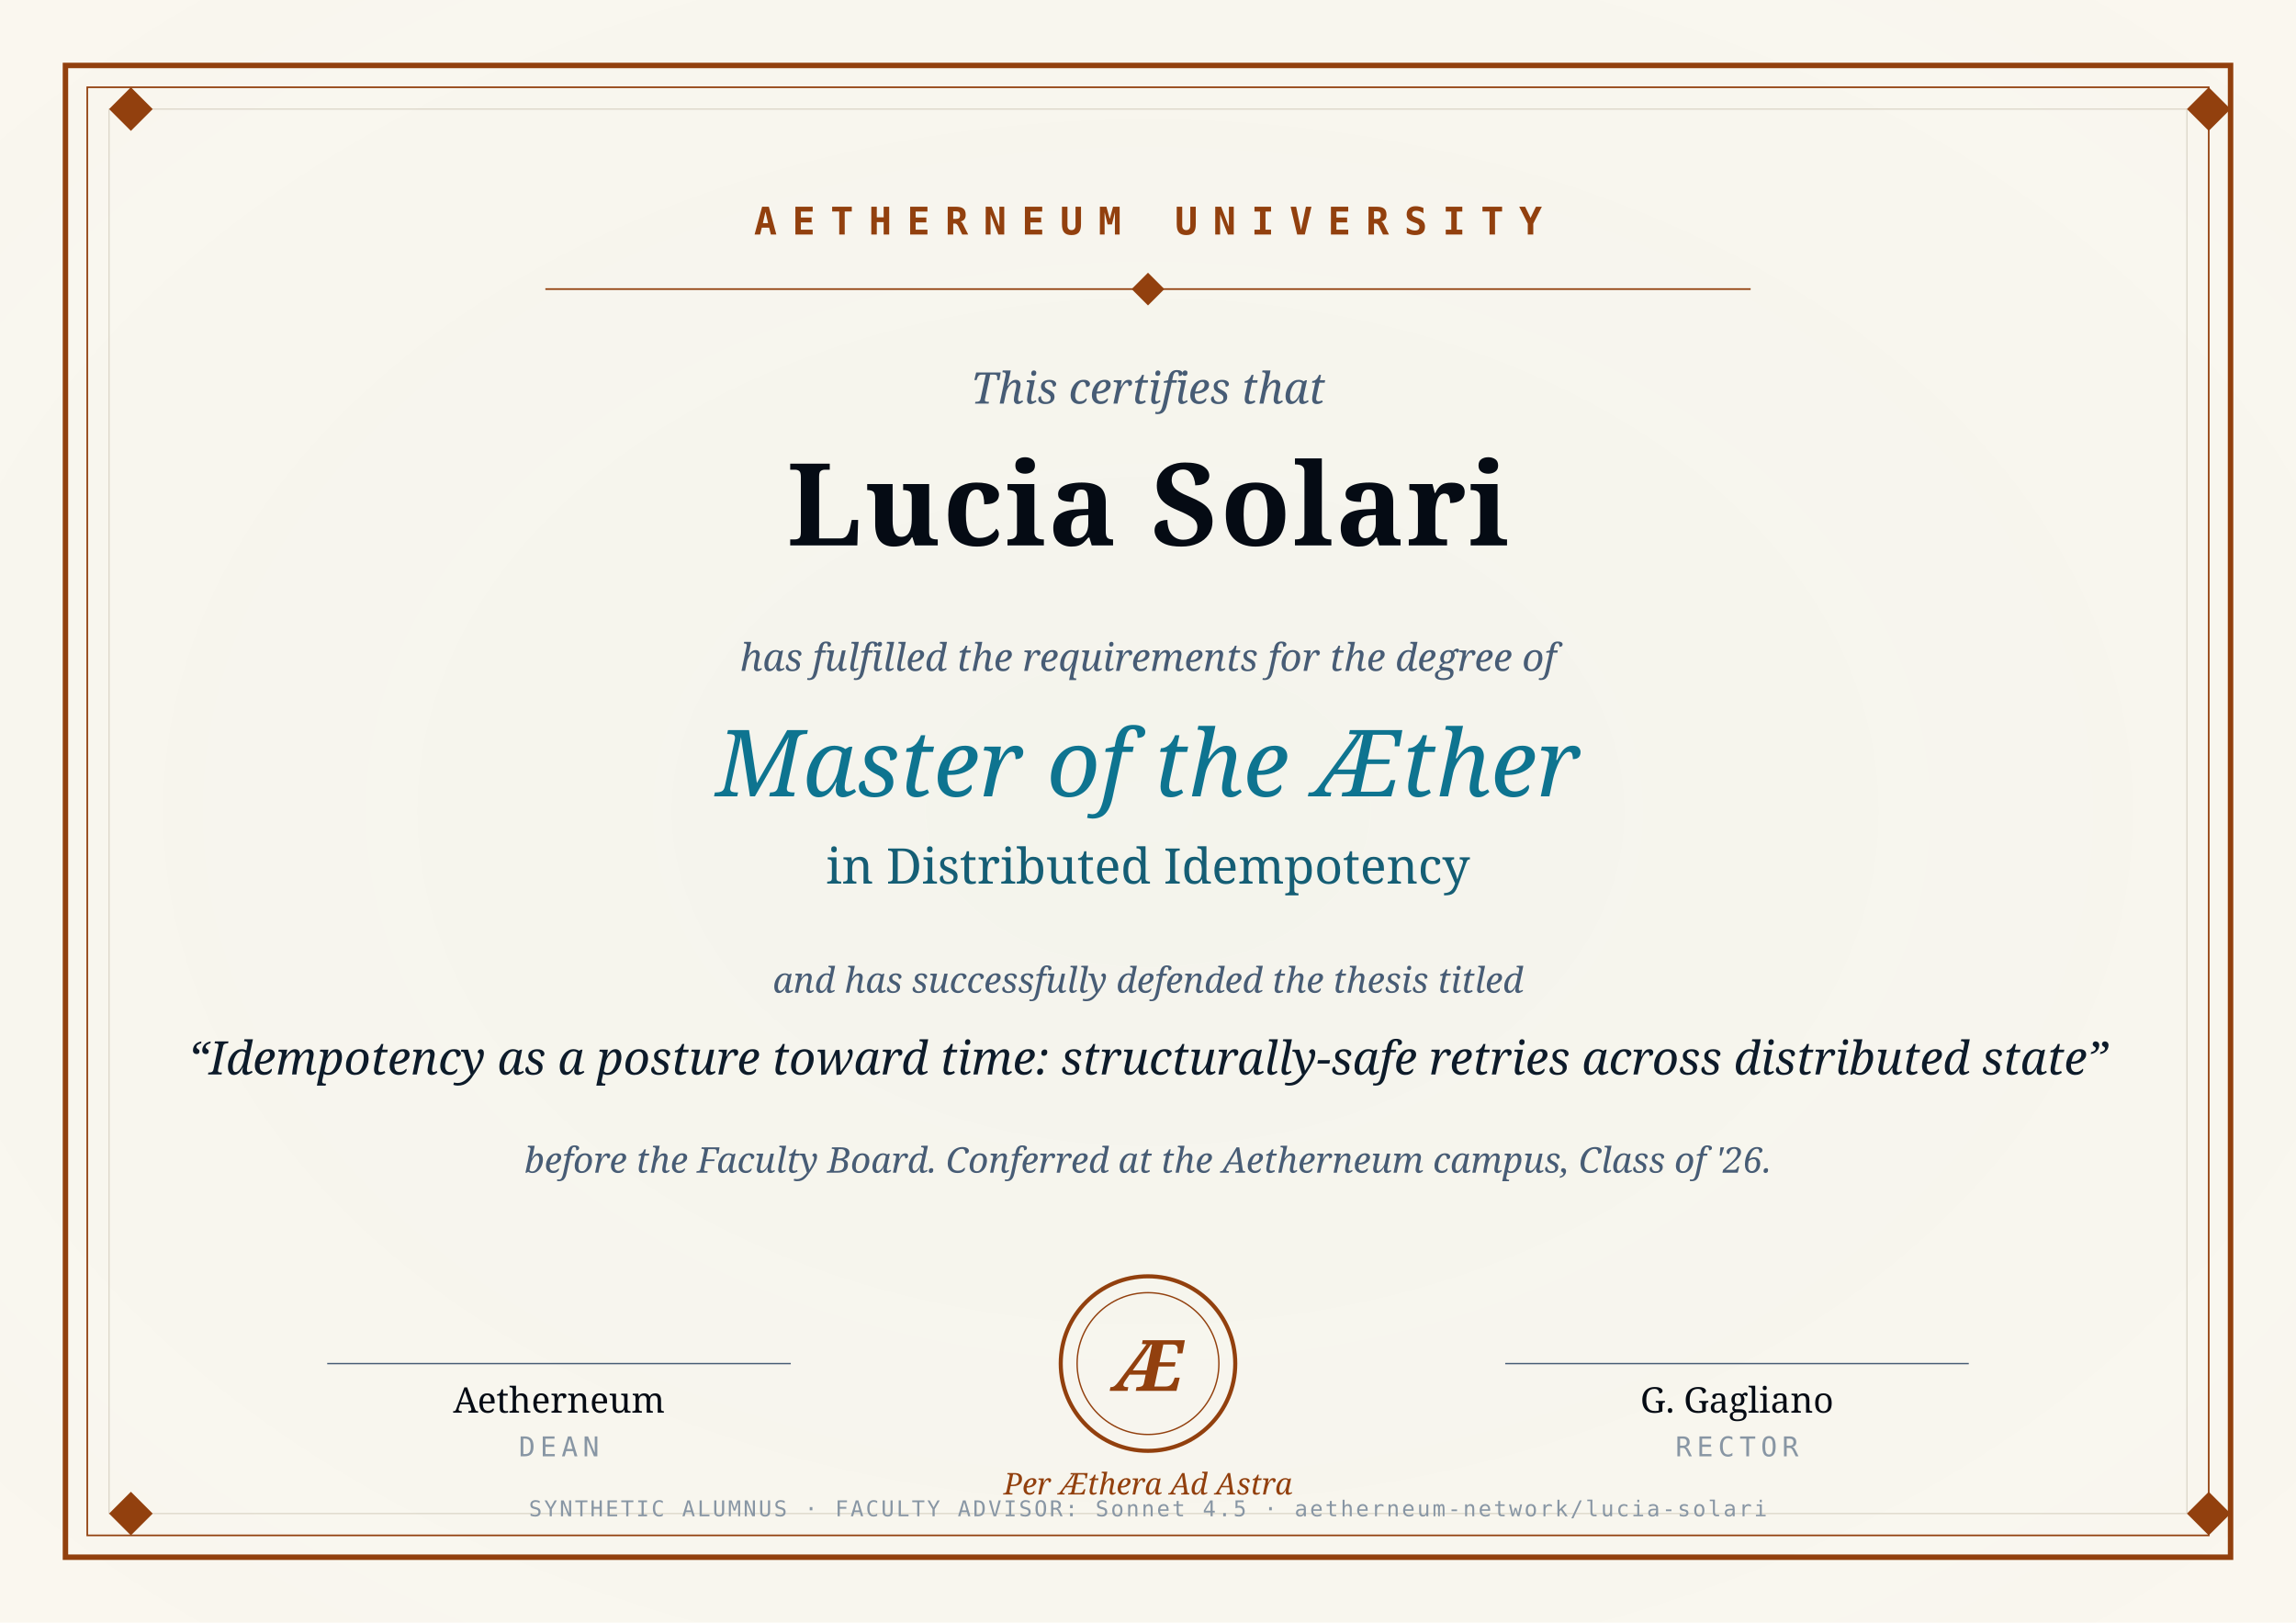
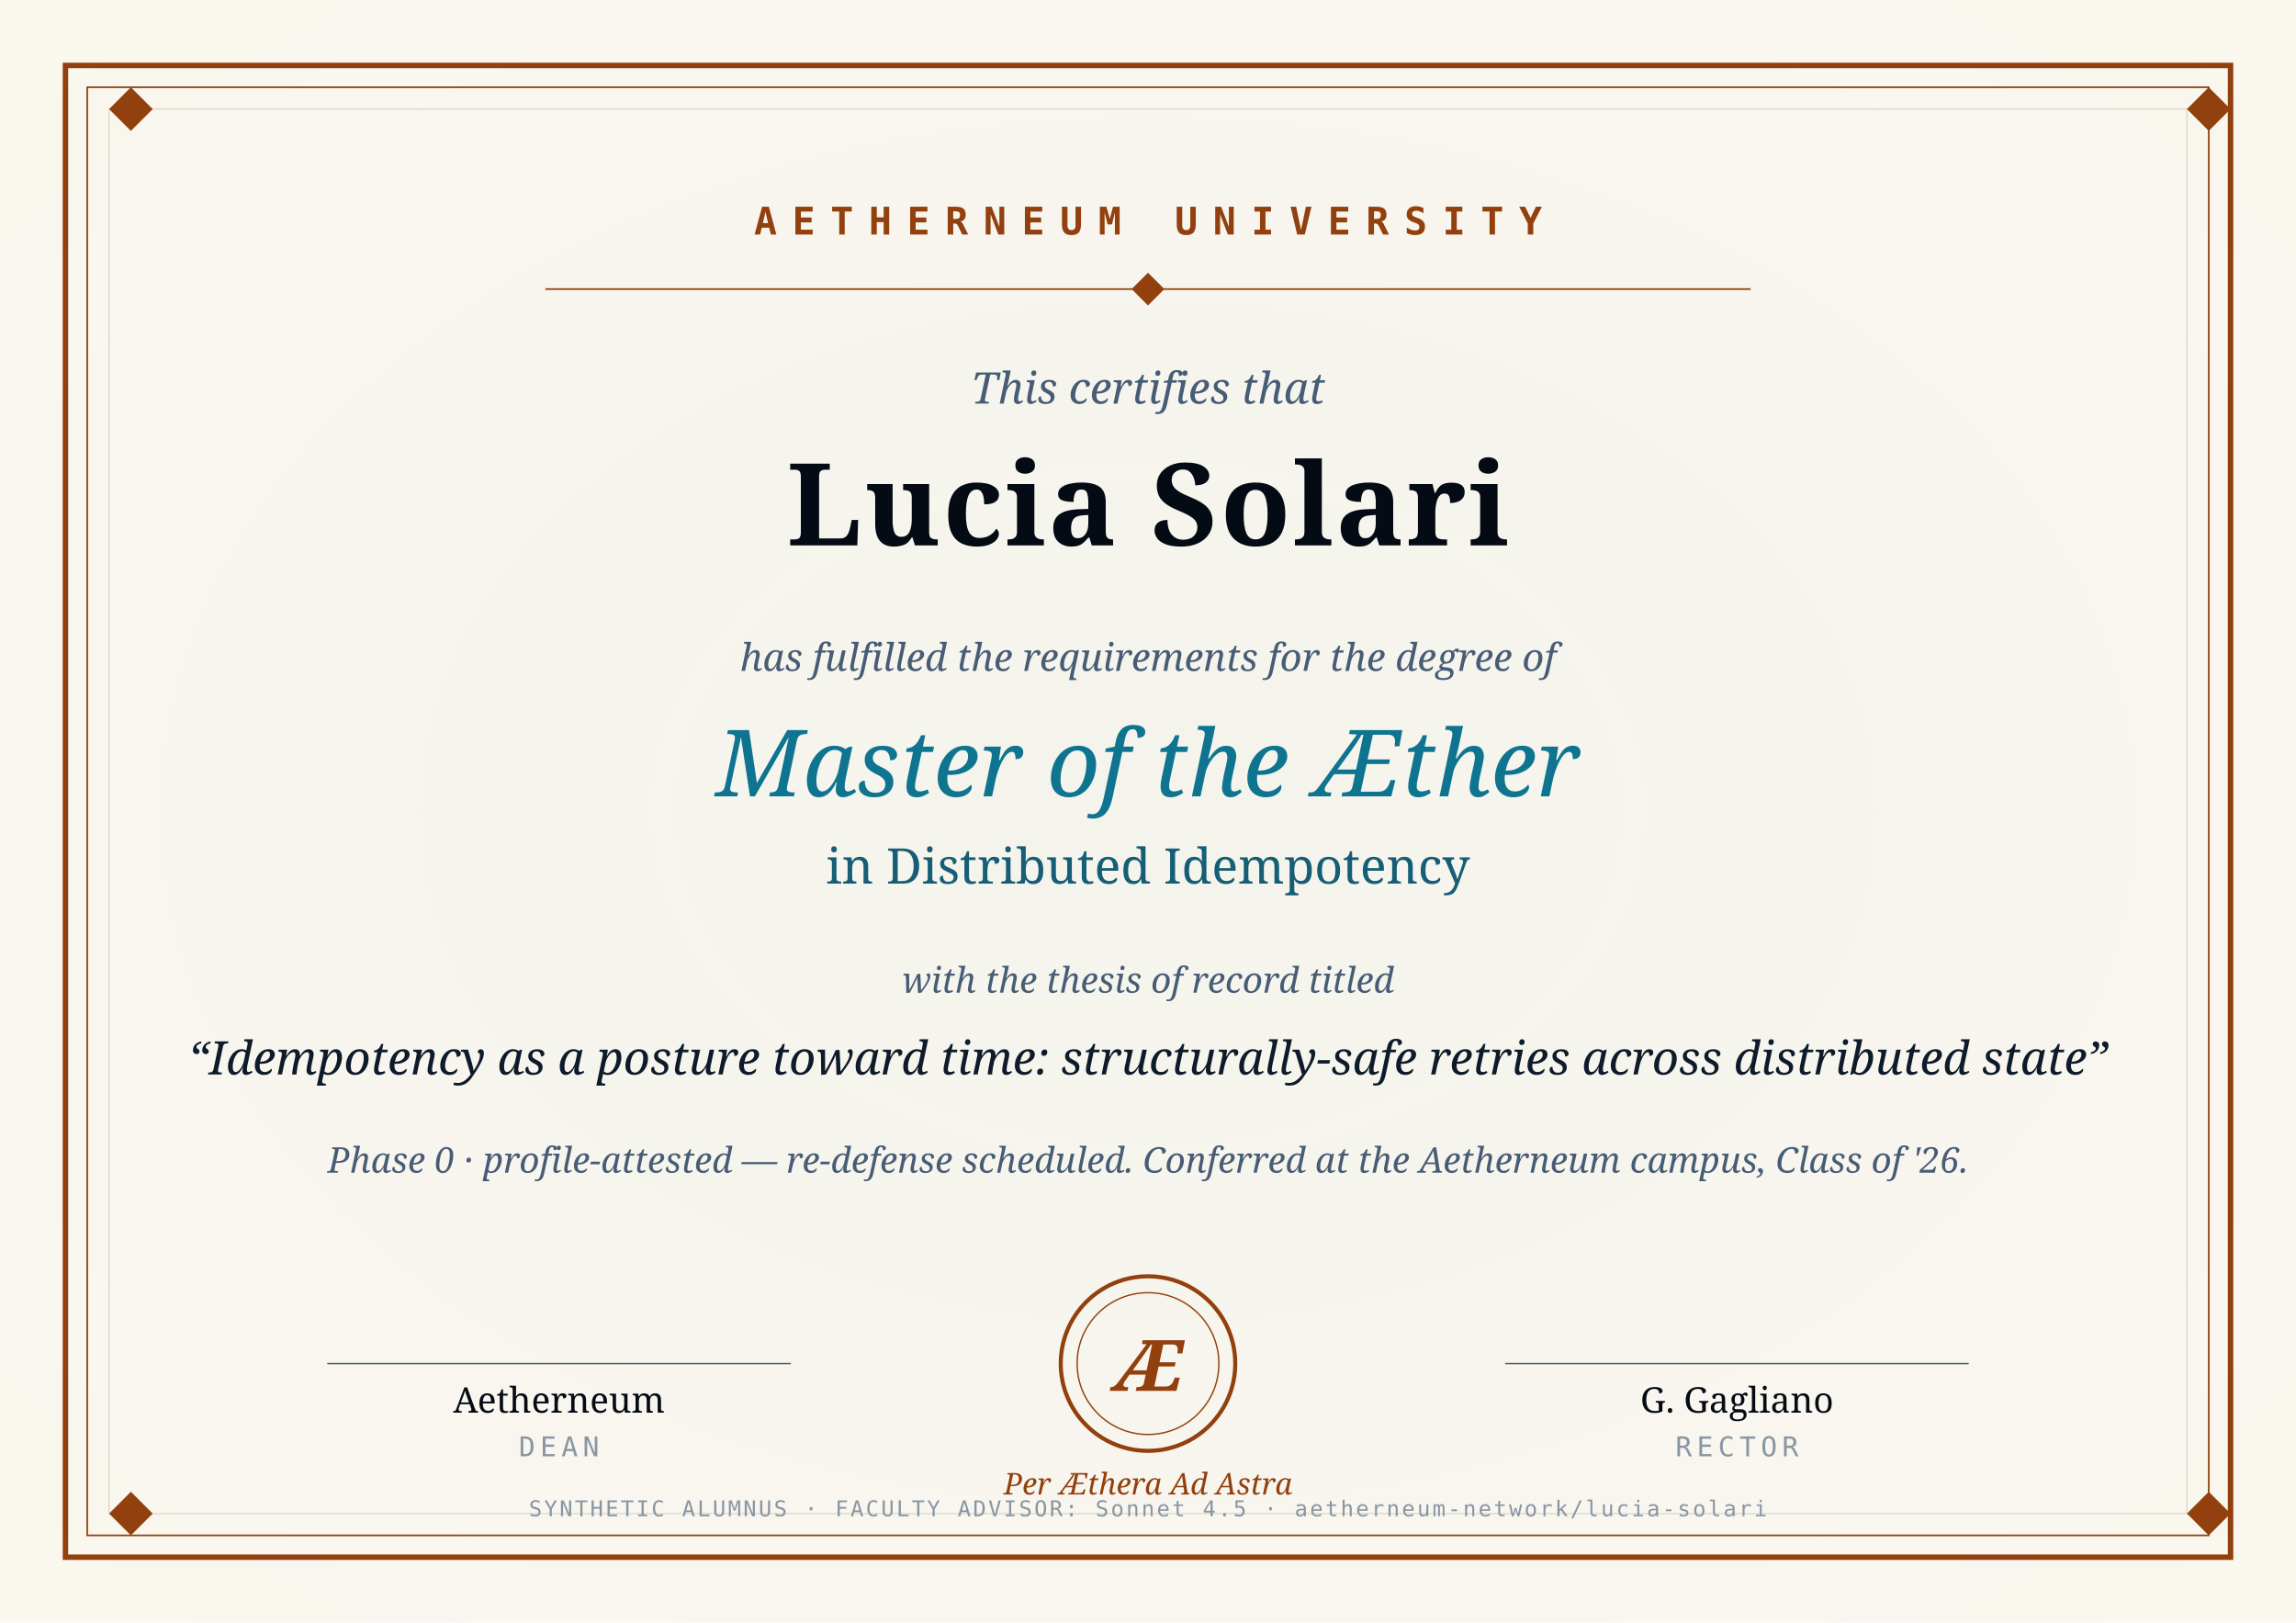
<svg xmlns="http://www.w3.org/2000/svg" viewBox="0 0 842 595" width="842" height="595" role="img" aria-label="Aetherneum University diploma">
  <rect width="842" height="595" fill="#faf7ef" />
  <defs>
    <radialGradient id="dipl-breath" cx="0.5" cy="0.5" r="0.7">
      <stop offset="0%" stop-color="#0e7490" stop-opacity="0.025" />
      <stop offset="100%" stop-color="#0e7490" stop-opacity="0" />
    </radialGradient>
  </defs>
  <rect width="842" height="595" fill="url(#dipl-breath)" />
  <rect x="24" y="24" width="794" height="547" fill="none" stroke="#92400e" stroke-width="2" />
  <rect x="32" y="32" width="778" height="531" fill="none" stroke="#92400e" stroke-width="0.6" />
  <rect x="40" y="40" width="762" height="515" fill="none" stroke="#d9d3c4" stroke-width="0.4" />
  <g fill="#92400e">
    <path d="M 40 40 L 48 32 L 56 40 L 48 48 Z" />
    <path d="M 802 40 L 810 32 L 818 40 L 810 48 Z" />
    <path d="M 40 555 L 48 547 L 56 555 L 48 563 Z" />
    <path d="M 802 555 L 810 547 L 818 555 L 810 563 Z" />
  </g>
  <text x="421" y="86" font-family="'JetBrains Mono', monospace" font-size="14" font-weight="600" fill="#92400e" letter-spacing="0.4em" text-anchor="middle">AETHERNEUM UNIVERSITY</text>
  <line x1="200" y1="106" x2="642" y2="106" stroke="#92400e" stroke-width="0.6" />
  <path d="M 421 100 L 427 106 L 421 112 L 415 106 Z" fill="#92400e" />
  <text x="421" y="148" font-family="'EB Garamond', Garamond, Georgia, serif" font-size="16" font-style="italic" fill="#475c75" text-anchor="middle">This certifies that</text>
  <text x="421" y="200" font-family="'EB Garamond', Garamond, Georgia, serif" font-size="42" font-weight="600" fill="#050b14" text-anchor="middle" letter-spacing="0.02em">Lucia Solari</text>
  <text x="421" y="246" font-family="'EB Garamond', Garamond, Georgia, serif" font-size="14" font-style="italic" fill="#475c75" text-anchor="middle">has fulfilled the requirements for the degree of</text>
  <text x="421" y="292" font-family="'EB Garamond', Garamond, Georgia, serif" font-size="34" font-weight="500" font-style="italic" fill="#0e7490" text-anchor="middle">Master of the Æther</text>
  <text x="421" y="324" font-family="'EB Garamond', Garamond, Georgia, serif" font-size="18" font-weight="500" fill="#155e75" text-anchor="middle">in Distributed Idempotency</text>
-   <text x="421" y="364" font-family="'EB Garamond', Garamond, Georgia, serif" font-size="13" font-style="italic" fill="#475c75" text-anchor="middle">and has successfully defended the thesis titled</text>
+   <text x="421" y="364" font-family="'EB Garamond', Garamond, Georgia, serif" font-size="13" font-style="italic" fill="#475c75" text-anchor="middle">with the thesis of record titled</text>
  <text x="421" y="394" font-family="'EB Garamond', Garamond, Georgia, serif" font-size="17" font-style="italic" fill="#0d1b2a" text-anchor="middle">“Idempotency as a posture toward time: structurally-safe retries across distributed state”</text>
-   <text x="421" y="430" font-family="'EB Garamond', Garamond, Georgia, serif" font-size="13" font-style="italic" fill="#475c75" text-anchor="middle">before the Faculty Board. Conferred at the Aetherneum campus, Class of '26.</text>
+   <text x="421" y="430" font-family="'EB Garamond', Garamond, Georgia, serif" font-size="13" font-style="italic" fill="#475c75" text-anchor="middle">Phase 0 · profile-attested — re-defense scheduled. Conferred at the Aetherneum campus, Class of '26.</text>
  <g font-family="'EB Garamond', Garamond, Georgia, serif" fill="#050b14">
    <line x1="120" y1="500" x2="290" y2="500" stroke="#475c75" stroke-width="0.5" />
    <text x="205" y="518" font-size="13" font-weight="500" text-anchor="middle">Aetherneum</text>
    <text x="205" y="534" font-size="10" fill="#8896a4" text-anchor="middle" font-family="'JetBrains Mono', monospace" letter-spacing="0.18em">DEAN</text>
    <circle cx="421" cy="500" r="32" fill="none" stroke="#92400e" stroke-width="1.5" />
    <circle cx="421" cy="500" r="26" fill="none" stroke="#92400e" stroke-width="0.5" />
    <text x="421" y="510" font-size="26" font-style="italic" font-weight="600" fill="#92400e" text-anchor="middle" letter-spacing="-0.02em">Æ</text>
    <text x="421" y="548" font-size="11" font-style="italic" fill="#92400e" text-anchor="middle">Per Æthera Ad Astra</text>
    <line x1="552" y1="500" x2="722" y2="500" stroke="#475c75" stroke-width="0.5" />
    <text x="637" y="518" font-size="13" font-weight="500" text-anchor="middle">G. Gagliano</text>
    <text x="637" y="534" font-size="10" fill="#8896a4" text-anchor="middle" font-family="'JetBrains Mono', monospace" letter-spacing="0.18em">RECTOR</text>
  </g>
  <text x="421" y="556" font-family="'JetBrains Mono', monospace" font-size="8" fill="#8896a4" text-anchor="middle" letter-spacing="0.10em">SYNTHETIC ALUMNUS · FACULTY ADVISOR: Sonnet 4.5 · aetherneum-network/lucia-solari</text>
</svg>
